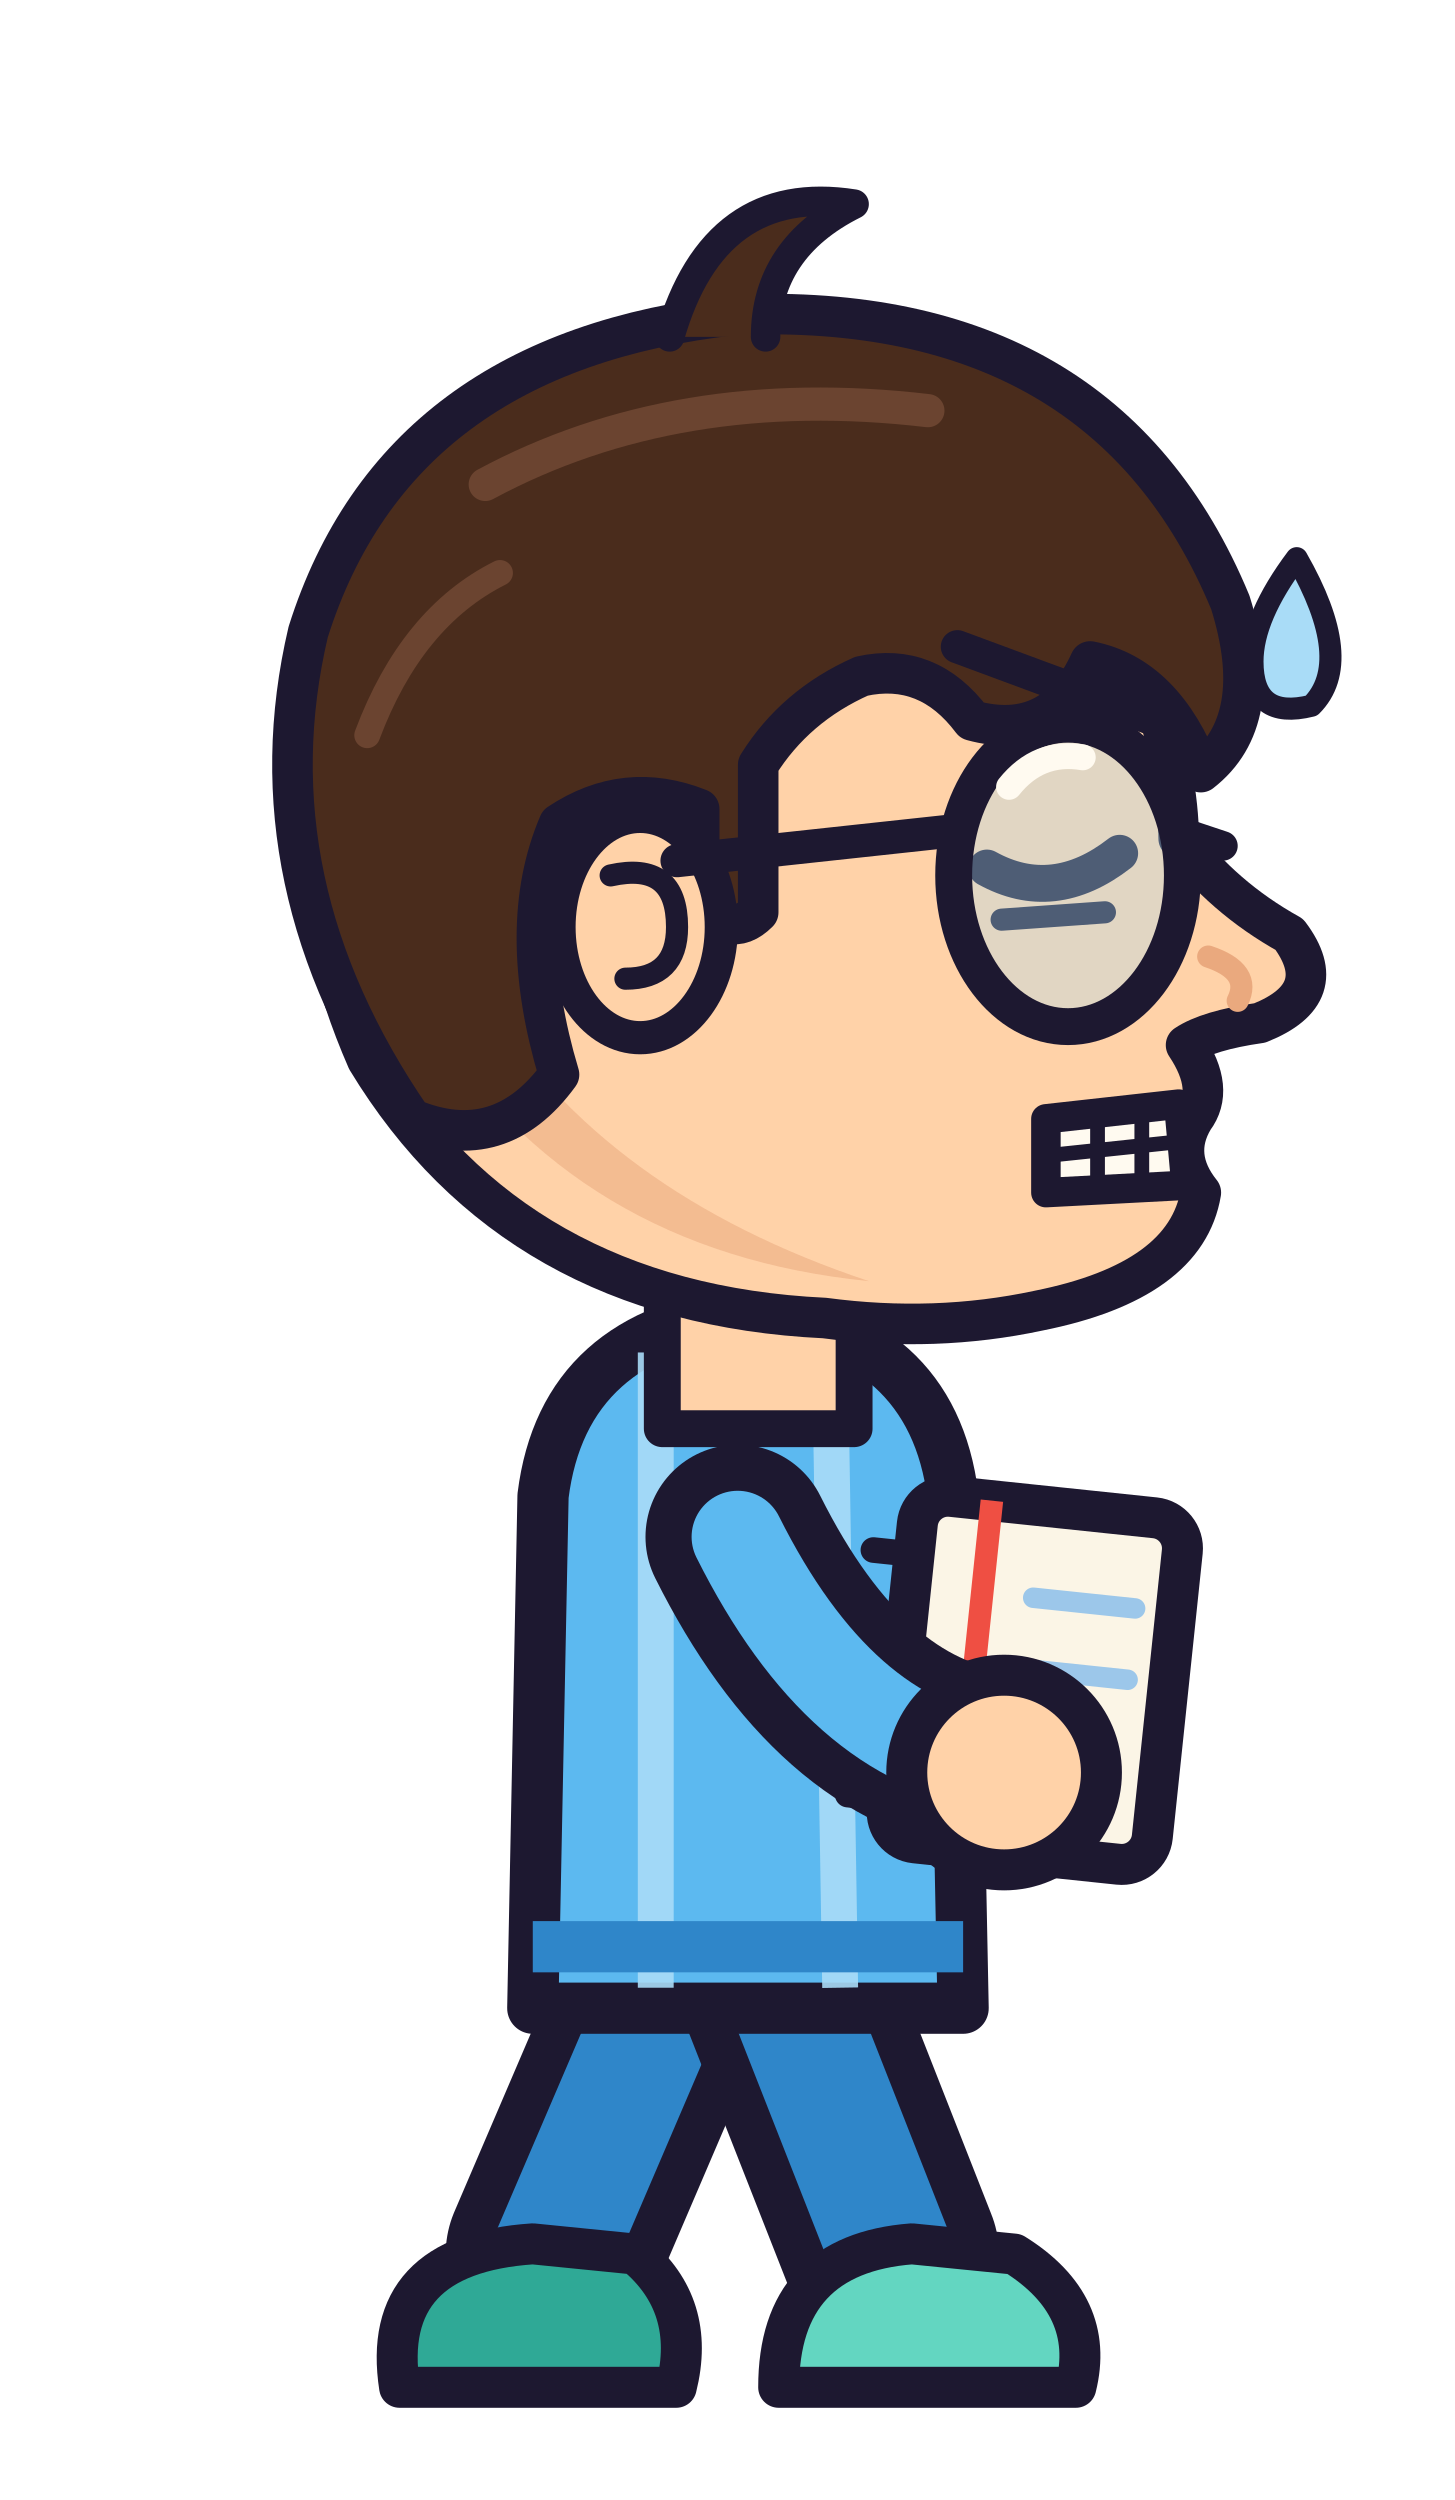
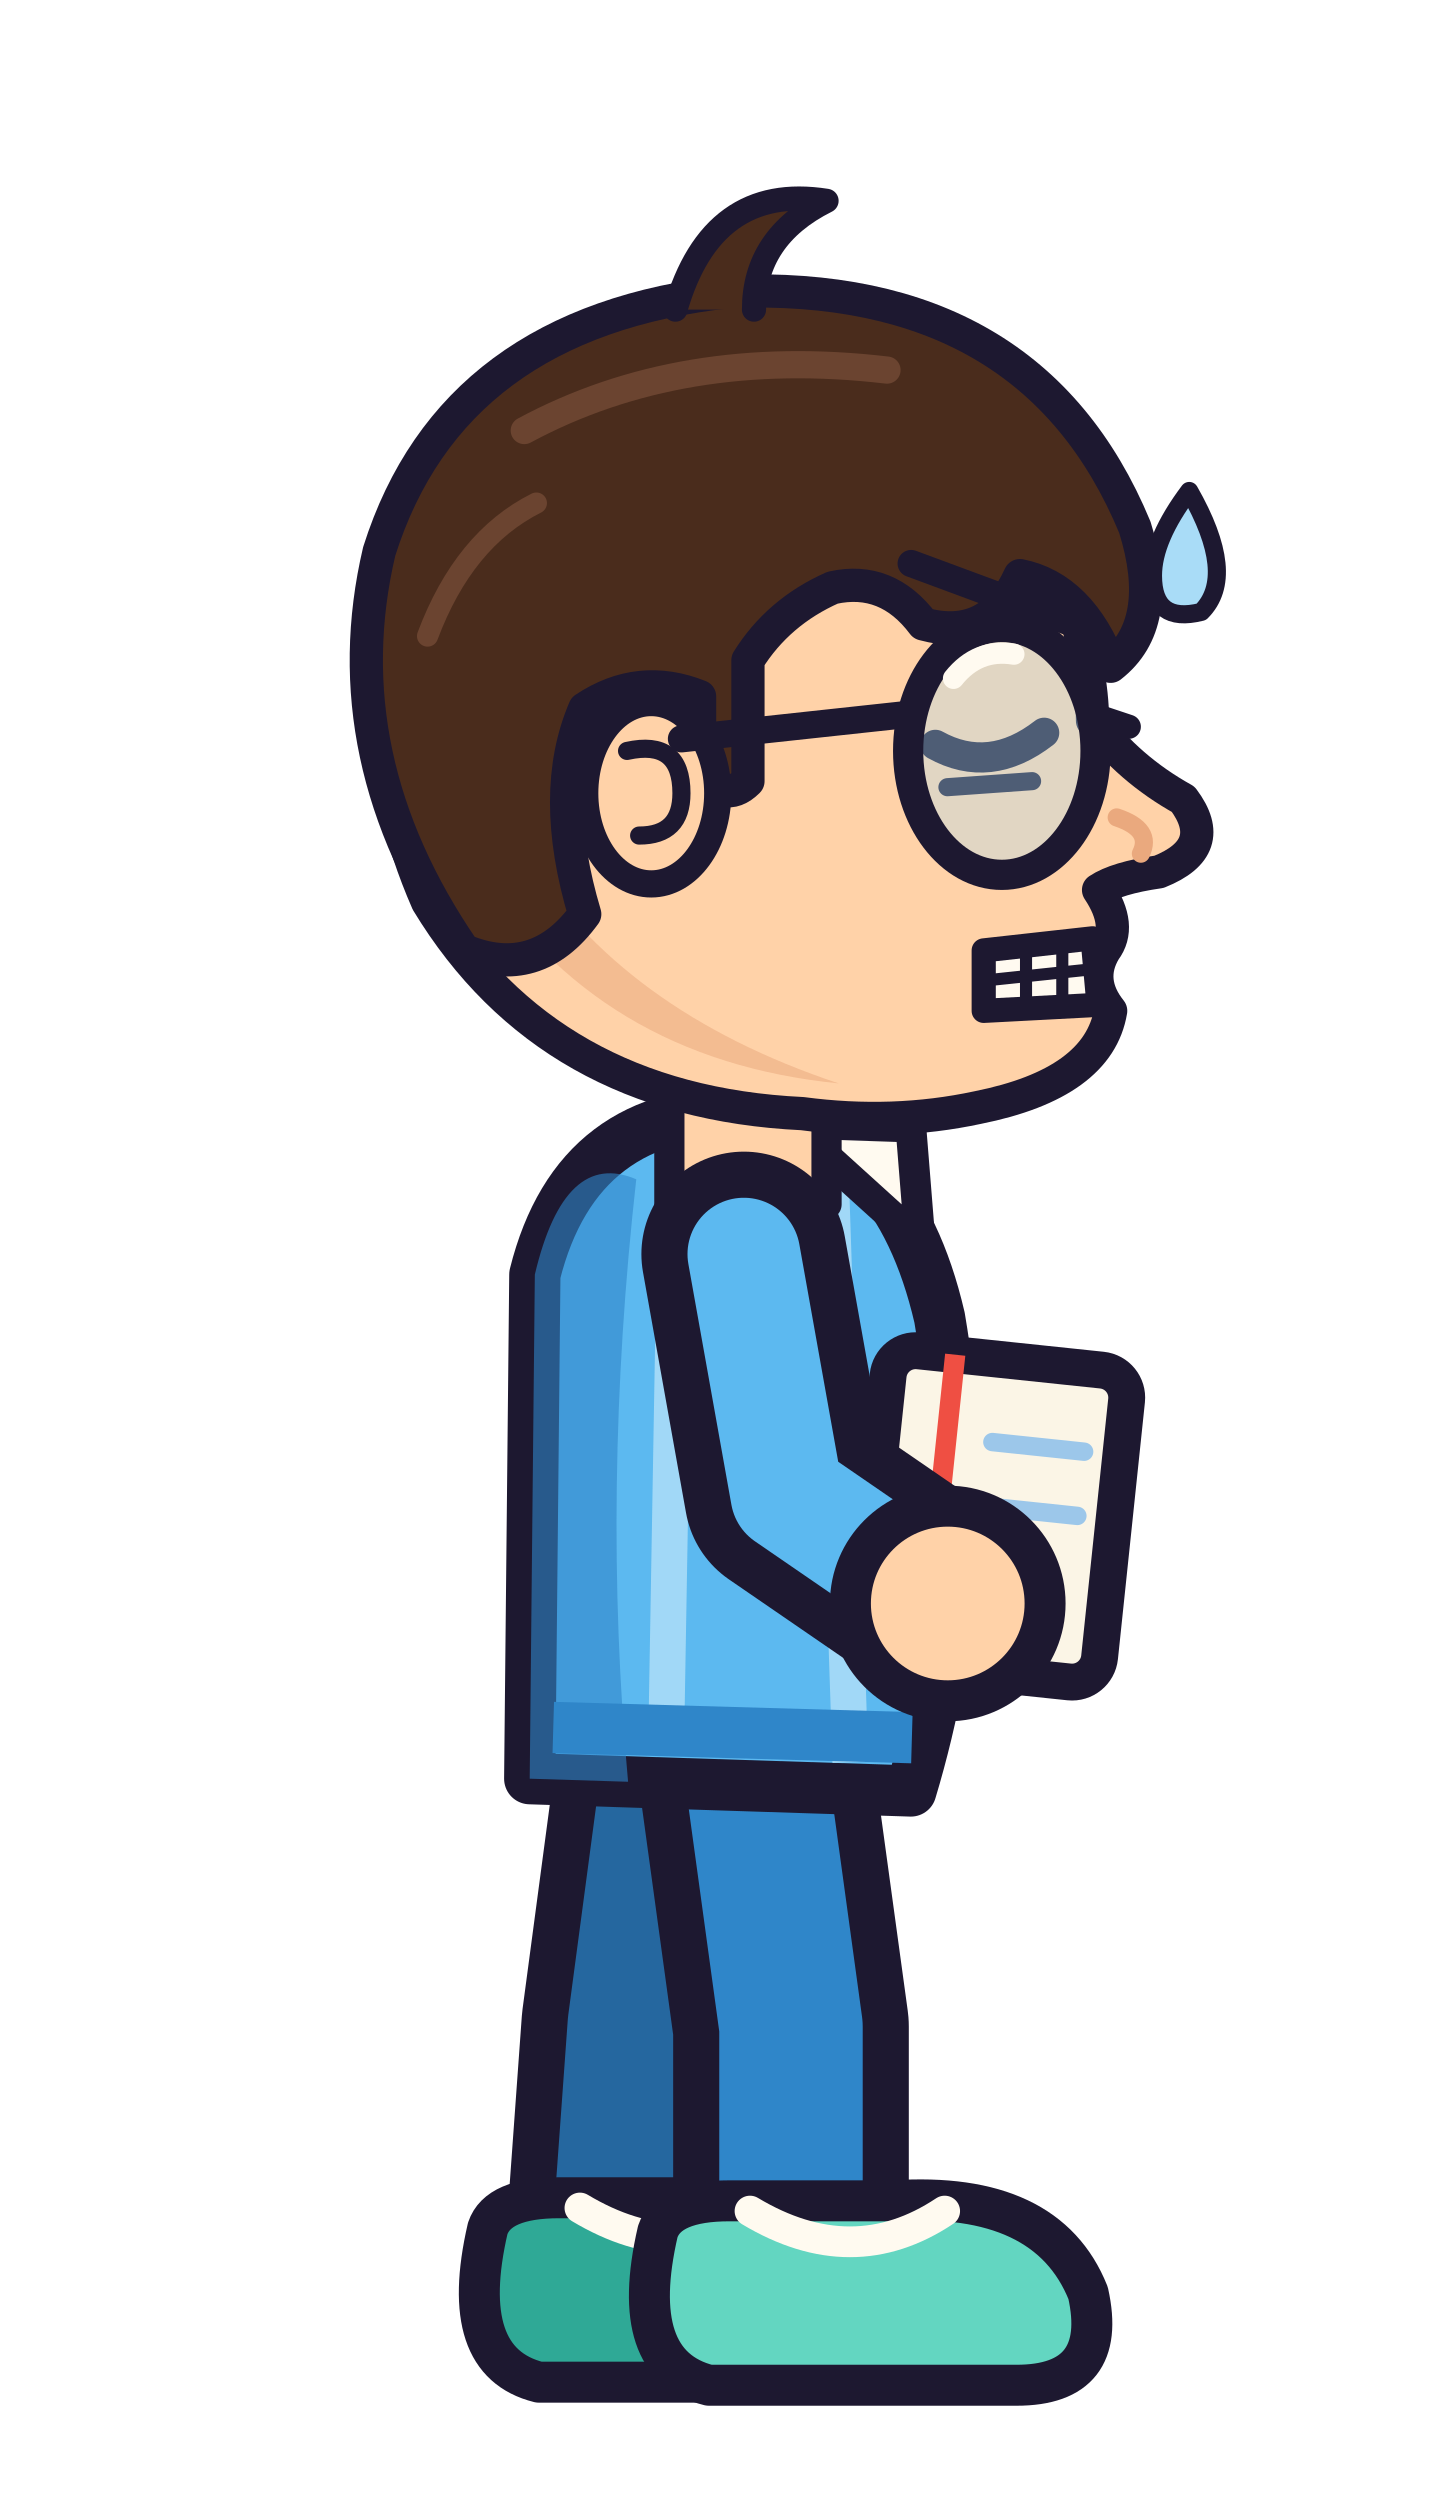
<svg xmlns="http://www.w3.org/2000/svg" width="142" height="244" viewBox="4 -24 142 244">
-   <path d="M70 168 L58 196" fill="none" stroke="#1d1830" stroke-width="21" stroke-linecap="round" stroke-linejoin="round" />
-   <path d="M70 168 L58 196" fill="none" stroke="#2f86c9" stroke-width="12" stroke-linecap="round" stroke-linejoin="round" />
-   <path d="M43 209 Q41 196 56 195 L66 196 Q72 201 70 209 Z" fill="#2fa996" stroke="#1d1830" stroke-width="4" stroke-linejoin="round" stroke-linecap="round" />
-   <path d="M80 168 L91 196" fill="none" stroke="#1d1830" stroke-width="21" stroke-linecap="round" stroke-linejoin="round" />
-   <path d="M80 168 L91 196" fill="none" stroke="#2f86c9" stroke-width="12" stroke-linecap="round" stroke-linejoin="round" />
-   <path d="M80 209 Q80 196 93 195 L103 196 Q111 201 109 209 Z" fill="#63d6c1" stroke="#1d1830" stroke-width="4" stroke-linejoin="round" stroke-linecap="round" />
-   <path d="M57 122 Q59 106 77 104 Q95 106 97 122 L98 172 L56 172 Z" fill="#5cb9f0" stroke="#1d1830" stroke-width="5" stroke-linejoin="round" stroke-linecap="round" />
-   <path d="M68 108 L68 170 M85 108 L86 170" stroke="#a9dcf7" stroke-width="3.5" opacity="0.9" />
-   <path d="M56 166 L98 166" stroke="#2f86c9" stroke-width="5" />
-   <g transform="translate(105 140) rotate(6)">
-     <rect x="-13" y="-17" width="26" height="34" rx="3" fill="#fbf5e6" stroke="#1d1830" stroke-width="4" stroke-linejoin="round" stroke-linecap="round" />
-     <path d="M-6 -17 L-6 17" stroke="#ef4f43" stroke-width="2.2" />
-     <path d="M-1 -8 L9 -8 M-1 -1 L9 -1 M-1 6 L7 6" stroke="#9cc7ea" stroke-width="2" stroke-linecap="round" />
-     <path d="M-13 -11 L-17 -11 M-13 -3 L-17 -3 M-13 5 L-17 5 M-13 13 L-17 13" stroke="#1d1830" stroke-width="2.5" stroke-linecap="round" />
+   <path d="M70 146.6 L66.4 173.6 L64.6 198.5" fill="none" stroke="#1d1830" stroke-width="23" stroke-linecap="round" stroke-linejoin="round" />
+   <path d="M70 146.6 L66.4 173.6 L64.6 198.5" fill="none" stroke="#25679f" stroke-width="14" stroke-linecap="round" stroke-linejoin="round" />
+   <g transform="translate(64.6 198.5)">
+     <path d="M-13 -5 Q-16 8 -8 10 L22 10 Q31 10 29 1 Q25 -9 10 -8 L-6 -8 Q-12 -8 -13 -5 Z" fill="#2fa996" stroke="#1d1830" stroke-width="4" stroke-linejoin="round" stroke-linecap="round" />
+     <path d="M-4 -7 Q6 -1 15 -7" fill="none" stroke="#fffaf0" stroke-width="3" stroke-linecap="round" />
  </g>
-   <path d="M76 126 Q86 146 101 148" fill="none" stroke="#1d1830" stroke-width="18" stroke-linecap="round" stroke-linejoin="round" />
-   <path d="M76 126 Q86 146 101 148" fill="none" stroke="#5cb9f0" stroke-width="9" stroke-linecap="round" stroke-linejoin="round" />
-   <circle cx="102" cy="149" r="9.5" fill="#ffd2a8" stroke="#1d1830" stroke-width="4" stroke-linejoin="round" stroke-linecap="round" />
-   <g transform="translate(78 114) scale(0.72) translate(-103 -180)">
+   <path d="M77.5 146.8 L81.2 173.8 L81.2 198.8" fill="none" stroke="#1d1830" stroke-width="23" stroke-linecap="round" stroke-linejoin="round" />
+   <path d="M77.5 146.8 L81.2 173.8 L81.2 198.8" fill="none" stroke="#2f86c9" stroke-width="14" stroke-linecap="round" stroke-linejoin="round" />
+   <g transform="translate(81.2 198.8)">
+     <path d="M-13 -5 Q-16 8 -8 10 L22 10 Q31 10 29 1 Q25 -9 10 -8 L-6 -8 Q-12 -8 -13 -5 Z" fill="#63d6c1" stroke="#1d1830" stroke-width="4" stroke-linejoin="round" stroke-linecap="round" />
+     <path d="M-4 -7 Q6 -1 15 -7" fill="none" stroke="#fffaf0" stroke-width="3" stroke-linecap="round" />
+   </g>
+   <path d="M55.7 149.6 L92.9 150.8 Q99.7 128.2 95.7 104.6 Q91.5 86.5 77.2 84.5 Q60.3 84 56.2 100.4 Z" fill="#5cb9f0" stroke="#1d1830" stroke-width="5" stroke-linejoin="round" stroke-linecap="round" />
+   <path d="M70 89 L69 147 M85 88 L87 148" stroke="#a9dcf7" stroke-width="3.5" opacity="0.9" />
+   <path d="M55.7 149.6 L65.3 149.9 Q62.7 121.4 66.1 91.1 Q59.1 88.1 56.2 100.4 Z" fill="#2f86c9" opacity="0.6" />
+   <path d="M58 144.6 L93 145.6" stroke="#2f86c9" stroke-width="5" />
+   <path d="M81 85.6 L93.8 97.2 L92.9 86 Z" fill="#fffaf0" stroke="#1d1830" stroke-width="3" stroke-linejoin="round" stroke-linecap="round" />
+   <g transform="translate(77 90) scale(0.59) translate(-103 -176)">
    <path d="M90 146 L90 182 L116 182 L116 146 Z" fill="#ffd2a8" stroke="#1d1830" stroke-width="5" stroke-linejoin="round" stroke-linecap="round" />
    <path d="M93 150 L113 150 L113 160 Q102 166 93 158 Z" fill="#eaa97e" opacity="0.7" />
    <path d="M112 167 Q70 165 50 132 Q36 100 50 70 Q70 40 104 40 Q146 42 156 80 Q160 94 160 102 Q166 110 175 115 Q181 123 171 127 Q164 128 161 130 Q165 136 162 140 Q159 145 163 150 Q161 162 141 166 Q127 169 112 167 Z" fill="#ffd2a8" stroke="#1d1830" stroke-width="5.5" stroke-linejoin="round" stroke-linecap="round" />
    <path d="M58 126 Q78 158 118 162 Q82 150 66 124 Z" fill="#eaa97e" opacity="0.55" />
    <path d="M164 118 Q170 120 168 124" fill="none" stroke="#eaa97e" stroke-width="3" stroke-linecap="round" />
    <path d="M56 140 Q34 108 42 74 Q54 36 100 31 Q150 29 167 70 Q172 86 163 93 Q158 80 148 78 Q143 89 132 86 Q126 78 117 80 Q108 84 103 92 L103 112 Q99 116 95 110 L95 98 Q85 94 76 100 Q70 114 76 134 Q68 145 56 140 Z" fill="#4a2c1c" stroke="#1d1830" stroke-width="5.5" stroke-linejoin="round" stroke-linecap="round" />
    <path d="M91 34 Q97 13 116 16 Q104 22 104 34" fill="#4a2c1c" stroke="#1d1830" stroke-width="4" stroke-linejoin="round" stroke-linecap="round" />
    <path d="M66 54 Q92 40 126 44" fill="none" stroke="#6b4430" stroke-width="4.5" stroke-linecap="round" />
    <path d="M50 88 Q56 72 68 66" fill="none" stroke="#6b4430" stroke-width="3.5" stroke-linecap="round" />
    <ellipse cx="87" cy="114" rx="11" ry="15" fill="#ffd2a8" stroke="#1d1830" stroke-width="4.5" stroke-linejoin="round" stroke-linecap="round" />
    <path d="M83 107 Q92 105 92 114 Q92 121 85 121" fill="none" stroke="#1d1830" stroke-width="3" stroke-linejoin="round" stroke-linecap="round" />
    <path d="M134 106 Q143 111 152 104" fill="none" stroke="#1d1830" stroke-width="5" stroke-linejoin="round" stroke-linecap="round" />
    <path d="M136 113 L150 112" stroke="#1d1830" stroke-width="3" stroke-linejoin="round" stroke-linecap="round" />
    <path d="M129 101 L92 105" fill="none" stroke="#1d1830" stroke-width="4.5" stroke-linejoin="round" stroke-linecap="round" />
    <ellipse cx="145" cy="107" rx="15.5" ry="20.5" fill="#a9dcf7" fill-opacity="0.35" stroke="#1d1830" stroke-width="5" stroke-linejoin="round" stroke-linecap="round" />
    <path d="M160 101 L166 103" stroke="#1d1830" stroke-width="4" stroke-linejoin="round" stroke-linecap="round" />
    <path d="M137 95 Q141 90 147 91" fill="none" stroke="#fffaf0" stroke-width="3.5" stroke-linecap="round" />
    <path d="M130 76 L157 86" fill="none" stroke="#1d1830" stroke-width="4.5" stroke-linejoin="round" stroke-linecap="round" />
    <path d="M142 140 L160 138 L161 149 L142 150 Z" fill="#fffaf0" stroke="#1d1830" stroke-width="4" stroke-linejoin="round" stroke-linecap="round" />
    <path d="M142 145 L161 143 M149 139 L149 150 M155 138 L155 149" stroke="#1d1830" stroke-width="2" stroke-linejoin="round" stroke-linecap="round" />
    <path d="M176 64 Q184 78 178 84 Q170 86 170 78 Q170 72 176 64 Z" fill="#a9dcf7" stroke="#1d1830" stroke-width="3" stroke-linejoin="round" stroke-linecap="round" />
  </g>
+   <g transform="translate(101 124) rotate(6) scale(0.9)">
+     <rect x="-13" y="-17" width="26" height="34" rx="3" fill="#fbf5e6" stroke="#1d1830" stroke-width="4" stroke-linejoin="round" stroke-linecap="round" />
+     <path d="M-6 -17 L-6 17" stroke="#ef4f43" stroke-width="2.2" />
+     <path d="M-1 -8 L9 -8 M-1 -1 L9 -1 M-1 6 L7 6" stroke="#9cc7ea" stroke-width="2" stroke-linecap="round" />
+     <path d="M-13 -11 L-17 -11 M-13 -3 L-17 -3 M-13 5 L-17 5 M-13 13 L-17 13" stroke="#1d1830" stroke-width="2.5" stroke-linecap="round" />
+   </g>
+   <path d="M76.6 98.4 L80.8 121.9 L95.5 132" fill="none" stroke="#1d1830" stroke-width="20" stroke-linecap="round" stroke-linejoin="round" />
+   <path d="M76.6 98.4 L80.8 121.9 L95.5 132" fill="none" stroke="#5cb9f0" stroke-width="11" stroke-linecap="round" stroke-linejoin="round" />
+   <circle cx="96.5" cy="132.5" r="9.5" fill="#ffd2a8" stroke="#1d1830" stroke-width="4" stroke-linejoin="round" stroke-linecap="round" />
</svg>
